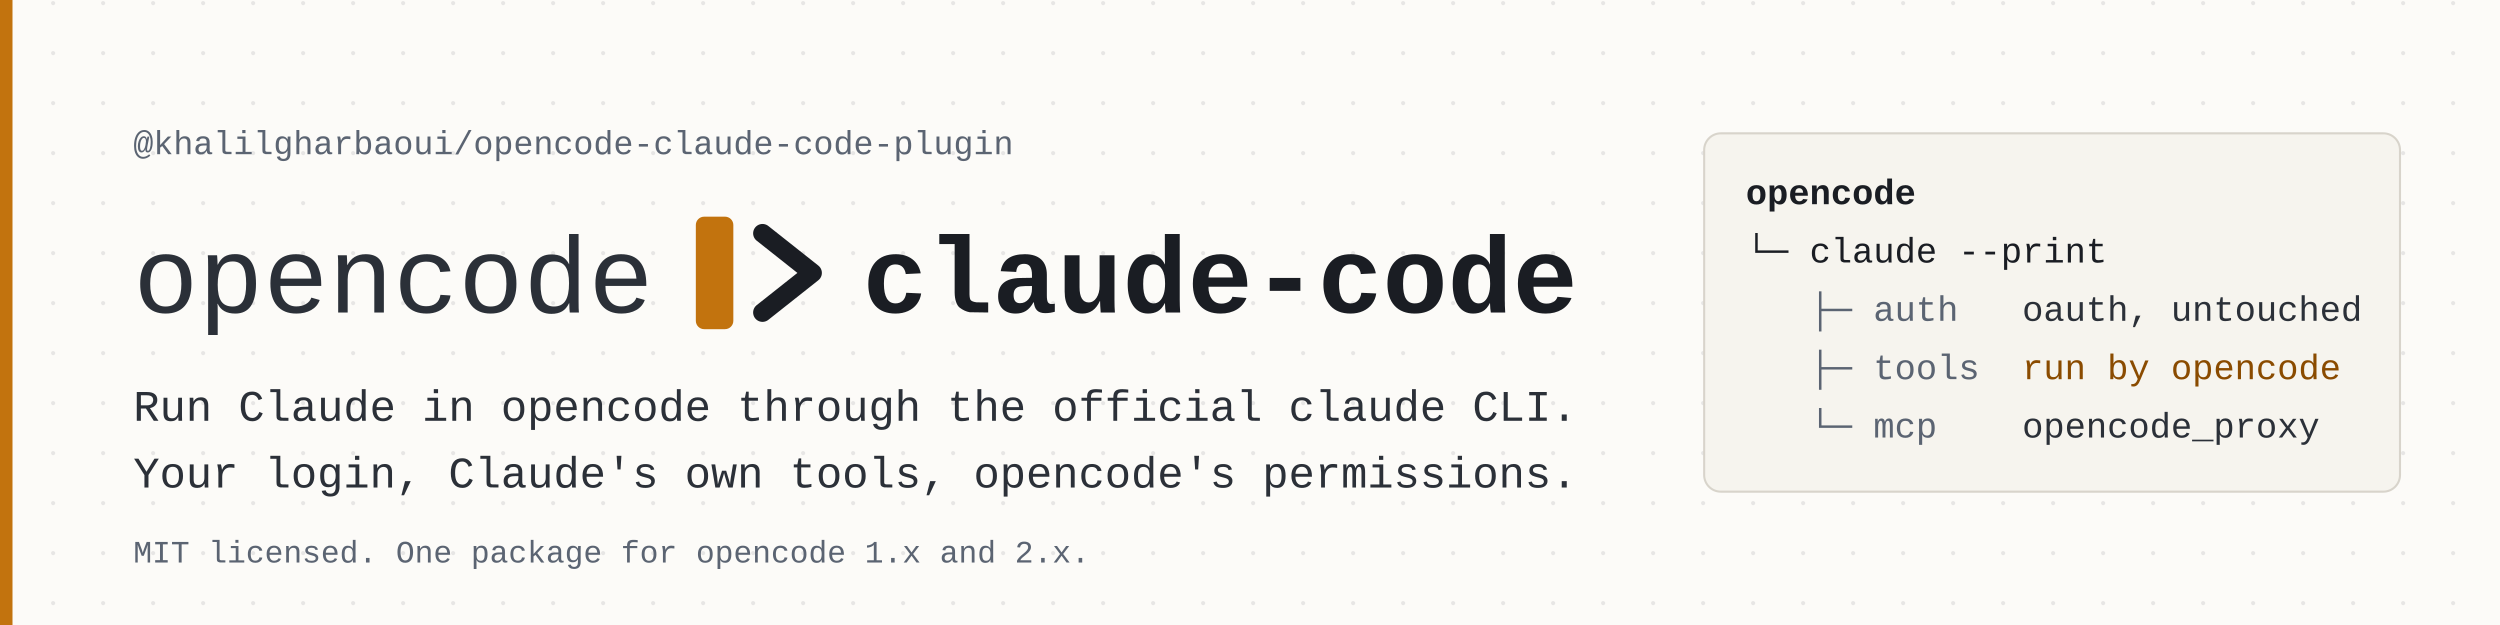
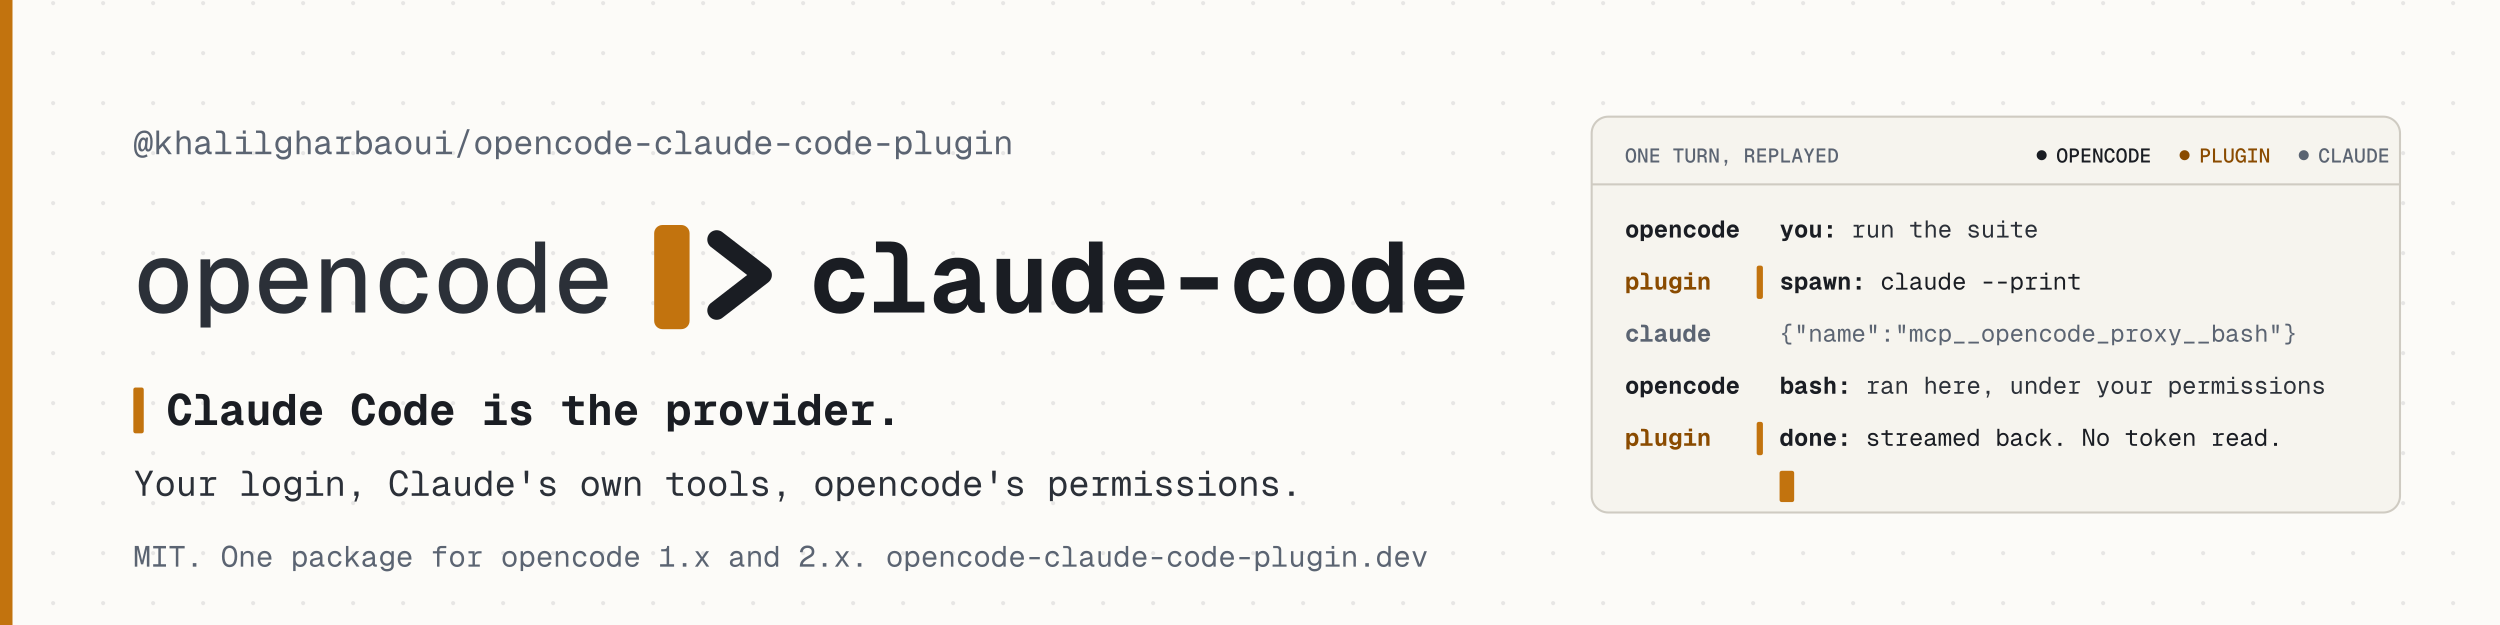
<svg xmlns="http://www.w3.org/2000/svg" viewBox="0 0 1200 300" width="1200" height="300" role="img" aria-labelledby="occ-banner-title occ-banner-desc">
  <defs>
    <pattern id="occ-grid" width="24" height="24" patternUnits="userSpaceOnUse">
      <circle cx="1.5" cy="1.5" r="1" fill="#1A1D23" fill-opacity="0.09" />
    </pattern>
+     <path id="g400-22" d="M345 -353 341 -710H435V-600L411 -353ZM189 -353 165 -600V-710H259L255 -353Z" />
+     <path id="g400-27" d="M264 -353 250 -604V-710H350V-604L336 -353Z" />
+     <path id="g400-2c" d="M240 162 294 0H240V-122H360V-10L300 162Z" />
+     <path id="g400-2d" d="M120 -252V-331H480V-252Z" />
+     <path id="g400-2e" d="M238 0V-122H362V0Z" />
+     <path id="g400-2f" d="M108 110 412 -750H492L188 110Z" />
+     <path id="g400-31" d="M284 0V-526H98V-600H194Q232 -600 256 -611Q279 -622 290 -646Q300 -670 300 -710H370V0ZM60 0V-84H540V0Z" />
+     <path id="g400-32" d="M50 0Q50 -75 74 -136Q97 -196 156 -251Q216 -306 322 -362Q371 -388 401 -410Q431 -432 445 -457Q459 -482 459 -518Q459 -555 443 -582Q427 -610 396 -626Q364 -642 317 -642Q242 -642 198 -603Q155 -564 144 -492L54 -498Q66 -602 134 -664Q202 -726 317 -726Q390 -726 442 -700Q494 -674 522 -628Q549 -581 549 -520Q549 -466 531 -426Q513 -387 470 -353Q428 -319 354 -280Q290 -246 246 -211Q203 -176 180 -144Q158 -111 156 -84H550V0Z" />
+     <path id="g400-3a" d="M238 0V-122H362V0ZM238 -386V-508H362V-386Z" />
+     <path id="g400-40" d="M428 70Q388 90 350 100Q313 110 274 110Q200 110 142 74Q85 37 52 -42Q20 -120 20 -245Q20 -361 44 -448Q67 -535 109 -594Q151 -652 208 -681Q264 -710 330 -710Q412 -710 468 -668Q523 -626 552 -552Q580 -479 580 -382Q580 -261 561 -194Q542 -128 510 -102Q478 -76 438 -76Q404 -76 381 -106Q358 -135 350 -182H360Q351 -149 334 -126Q318 -103 296 -92Q275 -80 250 -80Q200 -80 172 -126Q144 -173 144 -252Q144 -318 164 -374Q184 -431 218 -466Q251 -501 293 -501Q317 -501 335 -490Q353 -479 362 -460Q372 -442 371 -418L361 -407L372 -500H442Q435 -430 429 -376Q423 -322 420 -283Q416 -244 416 -218Q416 -181 426 -162Q436 -144 450 -144Q468 -144 482 -166Q495 -188 502 -239Q510 -290 510 -377Q510 -458 491 -517Q472 -576 432 -608Q391 -640 326 -640Q277 -640 234 -616Q191 -592 158 -543Q126 -494 108 -420Q90 -346 90 -246Q90 -146 112 -82Q135 -19 177 12Q219 42 276 42Q305 42 337 32Q369 23 402 4ZM274 -142Q290 -142 304 -158Q319 -173 330 -200Q342 -227 348 -262Q355 -296 355 -334Q355 -384 342 -408Q328 -433 302 -433Q280 -433 262 -408Q244 -384 233 -344Q222 -305 222 -260Q222 -206 236 -174Q249 -142 274 -142Z" />
+     <path id="g400-43" d="M302 16Q217 16 158 -29Q99 -74 68 -157Q38 -240 38 -354Q38 -469 68 -552Q99 -635 158 -680Q217 -726 302 -726Q396 -726 462 -664Q528 -603 550 -493L458 -487Q441 -564 400 -603Q358 -642 302 -642Q245 -642 206 -608Q168 -575 148 -510Q128 -446 128 -354Q128 -263 148 -199Q168 -135 206 -102Q245 -68 302 -68Q364 -68 407 -111Q450 -154 465 -239L556 -234Q537 -117 470 -50Q403 16 302 16Z" />
+     <path id="g400-49" d="M80 0V-84H257V-626H80V-710H520V-626H343V-84H520V0Z" />
+     <path id="g400-4d" d="M262 -80 128 -630H136V0H50V-710H180L320 -126H280L420 -710H550V0H464V-630H472L338 -80Z" />
+     <path id="g400-4e" d="M70 0V-710H192L459 -61L444 -58V-710H530V0H408L141 -649L156 -653V0Z" />
+     <path id="g400-4f" d="M300 16Q216 16 158 -27Q99 -70 68 -153Q38 -236 38 -354Q38 -474 68 -557Q99 -640 158 -683Q216 -726 300 -726Q384 -726 442 -683Q501 -640 532 -557Q562 -474 562 -354Q562 -236 532 -153Q501 -70 442 -27Q384 16 300 16ZM300 -68Q355 -68 394 -100Q432 -133 452 -197Q472 -261 472 -354Q472 -447 452 -512Q432 -576 394 -609Q355 -642 300 -642Q245 -642 206 -609Q168 -576 148 -512Q128 -447 128 -354Q128 -261 148 -197Q168 -133 206 -100Q245 -68 300 -68Z" />
+     <path id="g400-54" d="M257 0V-626H40V-710H560V-626H343V0Z" />
+     <path id="g400-59" d="M258 0V-290L40 -710H138L300 -378L462 -710H560L344 -290V0Z" />
+     <path id="g400-5f" d="M80 78V0H520V78Z" />
+     <path id="g400-61" d="M230 12Q180 12 140 -6Q100 -24 77 -56Q54 -89 54 -132Q54 -200 94 -238Q135 -275 222 -292L400 -328Q400 -396 370 -429Q339 -462 282 -462Q227 -462 196 -438Q165 -413 153 -367L64 -374Q79 -449 136 -496Q192 -542 282 -542Q378 -542 431 -484Q484 -427 484 -326V-106Q484 -88 492 -81Q500 -74 516 -74H550V0Q544 1 531 2Q518 2 506 2Q472 2 448 -9Q425 -20 413 -44Q401 -69 400 -108H416Q409 -74 382 -46Q356 -19 316 -4Q276 12 230 12ZM238 -62Q292 -62 328 -80Q364 -99 382 -132Q400 -166 400 -210V-256L238 -224Q184 -214 163 -194Q142 -173 142 -140Q142 -103 168 -82Q193 -62 238 -62Z" />
+     <path id="g400-62" d="M333 12Q291 12 256 -2Q221 -16 196 -42Q171 -69 158 -105L171 -120L166 0H90V-710H174V-416L165 -437Q174 -462 198 -486Q221 -510 256 -526Q291 -542 333 -542Q403 -542 454 -508Q505 -474 532 -412Q560 -350 560 -265Q560 -180 532 -118Q505 -56 454 -22Q403 12 333 12ZM328 -68Q395 -68 434 -121Q472 -174 472 -265Q472 -357 434 -410Q395 -462 330 -462Q281 -462 246 -438Q211 -415 192 -371Q174 -327 174 -265Q174 -205 192 -160Q211 -116 246 -92Q280 -68 328 -68Z" />
+     <path id="g400-63" d="M314 12Q240 12 185 -22Q130 -56 100 -118Q70 -181 70 -265Q70 -349 100 -411Q130 -473 185 -508Q240 -542 314 -542Q373 -542 419 -520Q465 -499 495 -458Q525 -417 536 -358L448 -352Q436 -405 400 -434Q365 -462 314 -462Q241 -462 200 -410Q158 -357 158 -265Q158 -173 200 -120Q241 -68 314 -68Q365 -68 402 -98Q440 -128 452 -188L540 -182Q529 -123 498 -80Q467 -36 420 -12Q373 12 314 12Z" />
+     <path id="g400-64" d="M267 12Q197 12 146 -22Q95 -56 68 -118Q40 -180 40 -265Q40 -350 68 -412Q95 -474 146 -508Q197 -542 267 -542Q310 -542 344 -526Q379 -510 402 -486Q426 -462 435 -437L426 -416V-710H510V0H434L429 -120L442 -105Q430 -69 404 -42Q379 -16 344 -2Q309 12 267 12ZM272 -68Q320 -68 354 -92Q389 -116 408 -160Q426 -205 426 -265Q426 -327 408 -371Q389 -415 354 -438Q319 -462 270 -462Q205 -462 166 -410Q128 -357 128 -265Q128 -174 166 -121Q205 -68 272 -68Z" />
+     <path id="g400-65" d="M306 12Q231 12 176 -22Q122 -56 92 -118Q63 -181 63 -265Q63 -349 92 -411Q122 -473 176 -508Q229 -542 302 -542Q371 -542 424 -510Q477 -477 507 -415Q537 -353 537 -264V-239H151Q156 -154 196 -111Q237 -68 306 -68Q358 -68 392 -92Q425 -117 438 -157L528 -150Q507 -79 448 -34Q390 12 306 12ZM151 -313H445Q439 -390 400 -426Q361 -462 302 -462Q241 -462 202 -424Q162 -387 151 -313Z" />
+     <path id="g400-66" d="M212 0V-564Q212 -635 248 -672Q285 -710 360 -710H530V-636H360Q329 -636 312 -616Q296 -597 296 -564V0ZM70 -456V-530H520V-456Z" />
+     <path id="g400-67" d="M297 162Q240 162 194 143Q148 124 117 89Q86 54 75 8L163 2Q175 39 206 60Q236 82 297 82Q369 82 408 53Q446 24 446 -34V-120Q427 -78 385 -53Q343 -28 291 -28Q224 -28 172 -61Q119 -94 90 -152Q60 -210 60 -285Q60 -361 89 -418Q118 -476 170 -509Q221 -542 287 -542Q343 -542 388 -516Q432 -490 450 -446V-530H530V-36Q530 26 502 70Q474 115 422 138Q370 162 297 162ZM295 -108Q363 -108 404 -156Q445 -203 446 -285Q447 -340 428 -380Q410 -419 376 -440Q341 -462 295 -462Q225 -462 186 -414Q148 -367 148 -285Q148 -203 188 -156Q227 -108 295 -108Z" />
+     <path id="g400-68" d="M100 0V-710H184V-413L174 -415Q184 -459 208 -487Q232 -515 267 -528Q302 -542 343 -542Q400 -542 440 -516Q479 -491 500 -446Q520 -400 520 -341V0H436V-317Q436 -394 408 -431Q381 -468 325 -468Q261 -468 222 -429Q184 -390 184 -316V0Z" />
+     <path id="g400-69" d="M80 0V-74H293V-497L334 -456H90V-530H377V-74H560V0H377H293ZM285 -613V-711H373V-613Z" />
+     <path id="g400-6b" d="M90 0V-710H174V-245L432 -530H544L335 -305L554 0H452L278 -248L174 -138V0Z" />
+     <path id="g400-6c" d="M273 -30V-568Q273 -600 255 -618Q237 -636 205 -636H80V-710H209Q282 -710 320 -672Q357 -635 357 -562V-30ZM60 0V-74H540V0Z" />
+     <path id="g400-6d" d="M40 0V-530H117L120 -412L110 -414Q119 -473 148 -508Q178 -542 224 -542Q271 -542 296 -508Q322 -474 328 -408H318Q327 -470 358 -506Q390 -542 438 -542Q502 -542 531 -498Q560 -454 560 -352V0H476V-340Q476 -411 461 -440Q446 -468 414 -468Q393 -468 377 -454Q361 -441 352 -412Q342 -383 342 -338V0H258V-340Q258 -408 244 -438Q229 -468 196 -468Q175 -468 159 -454Q143 -441 134 -412Q124 -383 124 -338V0Z" />
+     <path id="g400-6e" d="M84 0V-530H161L164 -395L154 -404Q164 -451 190 -482Q217 -512 254 -527Q291 -542 332 -542Q393 -542 434 -515Q474 -488 495 -442Q516 -397 516 -341V0H432V-317Q432 -391 403 -430Q374 -468 314 -468Q273 -468 240 -450Q207 -433 188 -400Q168 -366 168 -317V0Z" />
+     <path id="g400-6f" d="M300 12Q227 12 172 -22Q118 -56 88 -118Q58 -181 58 -265Q58 -350 88 -412Q118 -474 172 -508Q227 -542 300 -542Q373 -542 428 -508Q482 -474 512 -412Q542 -350 542 -265Q542 -181 512 -118Q482 -56 428 -22Q373 12 300 12ZM300 -68Q373 -68 414 -120Q454 -173 454 -265Q454 -357 414 -410Q373 -462 300 -462Q227 -462 186 -410Q146 -357 146 -265Q146 -173 186 -120Q227 -68 300 -68Z" />
+     <path id="g400-70" d="M80 150V-530H158L160 -410L148 -416Q168 -478 214 -510Q261 -542 322 -542Q401 -542 452 -503Q502 -464 526 -401Q550 -338 550 -265Q550 -192 526 -129Q502 -66 452 -27Q401 12 322 12Q281 12 246 -2Q210 -16 186 -41Q161 -66 152 -100L164 -114V150ZM314 -68Q383 -68 422 -120Q462 -172 462 -265Q462 -358 422 -410Q383 -462 314 -462Q268 -462 234 -440Q201 -418 182 -374Q164 -330 164 -265Q164 -200 182 -156Q200 -112 234 -90Q268 -68 314 -68Z" />
+     <path id="g400-72" d="M90 0V-74H269L228 -34V-497L269 -456H90V-530H298L306 -388L298 -394Q306 -463 340 -496Q374 -530 431 -530H540V-454H432Q393 -454 366 -438Q340 -423 326 -394Q312 -364 312 -320V-34L272 -74H480V0Z" />
+     <path id="g400-73" d="M310 12Q241 12 191 -12Q141 -36 112 -76Q84 -117 80 -167L168 -173Q176 -124 212 -96Q247 -68 310 -68Q369 -68 402 -85Q434 -102 434 -138Q434 -161 423 -176Q412 -191 382 -202Q352 -212 294 -222Q217 -236 174 -256Q130 -277 112 -308Q94 -339 94 -382Q94 -428 117 -464Q140 -500 185 -521Q230 -542 295 -542Q361 -542 406 -518Q450 -495 476 -456Q502 -418 510 -372L422 -366Q416 -394 400 -416Q383 -437 356 -450Q330 -462 294 -462Q236 -462 208 -439Q180 -416 180 -382Q180 -355 193 -339Q206 -323 235 -314Q264 -304 312 -296Q394 -283 439 -262Q484 -242 502 -212Q520 -182 520 -138Q520 -91 492 -58Q465 -24 418 -6Q370 12 310 12Z" />
+     <path id="g400-74" d="M378 0Q301 0 263 -36Q225 -72 225 -146V-654H309V-146Q309 -109 326 -92Q343 -74 378 -74H520V0ZM50 -456V-530H520V-456Z" />
+     <path id="g400-75" d="M263 12Q184 12 137 -42Q90 -95 90 -189V-530H174V-212Q174 -135 202 -98Q229 -62 286 -62Q348 -62 384 -102Q420 -143 420 -214V-530H504V0H424V-131L437 -124Q421 -59 376 -24Q331 12 263 12Z" />
+     <path id="g400-76" d="M247 0 50 -530H142L300 -86L458 -530H550L353 0Z" />
+     <path id="g400-77" d="M125 0 20 -530H112L181 -88L259 -456H341L419 -88L488 -530H580L476 0H370L300 -334L230 0Z" />
+     <path id="g400-78" d="M54 0 249 -272 64 -530H162L301 -330L437 -530H537L353 -270L546 0H448L301 -214L154 0Z" />
+     <path id="g400-79" d="M136 150V76H197Q225 76 238 68Q252 59 259 40L278 -10H249L52 -530H144L305 -88L456 -530H548L333 67Q318 110 288 130Q258 150 205 150Z" />
+     <path id="g400-7b" d="M402 120Q315 120 278 72Q240 24 240 -52V-156Q240 -199 230 -225Q220 -251 192 -262Q164 -274 110 -274V-356Q164 -356 192 -368Q220 -379 230 -405Q240 -431 240 -474V-578Q240 -654 278 -702Q315 -750 402 -750H490V-672H403Q357 -672 338 -649Q320 -626 320 -580V-488Q320 -413 292 -370Q264 -326 190 -318V-312Q264 -305 292 -261Q320 -217 320 -142V-50Q320 -4 338 19Q357 42 403 42H490V120Z" />
+     <path id="g400-7d" d="M198 120H110V42H197Q243 42 262 19Q280 -4 280 -50V-142Q280 -217 308 -261Q337 -305 410 -312V-318Q337 -326 308 -370Q280 -413 280 -488V-580Q280 -626 262 -649Q243 -672 197 -672H110V-750H198Q285 -750 322 -702Q360 -654 360 -578V-474Q360 -431 370 -405Q380 -379 408 -368Q436 -356 490 -356V-274Q436 -274 408 -262Q380 -251 370 -225Q360 -199 360 -156V-52Q360 24 322 72Q285 120 198 120Z" />
+     <path id="g500-2c" d="M236 162 292 0H234V-132H366V-11L304 162Z" />
+     <path id="g500-41" d="M24 0 232 -710H368L576 0H467L300 -601L133 0ZM140 -185 172 -282H428L460 -185Z" />
+     <path id="g500-43" d="M303 16Q217 16 158 -29Q98 -74 67 -157Q36 -240 36 -354Q36 -469 67 -552Q98 -635 158 -681Q217 -726 303 -726Q400 -726 466 -662Q533 -598 554 -483L444 -477Q429 -551 391 -590Q354 -628 303 -628Q251 -628 216 -596Q181 -564 163 -503Q145 -442 145 -354Q145 -267 163 -207Q181 -146 216 -114Q251 -82 303 -82Q358 -82 397 -124Q436 -166 449 -247L558 -242Q540 -120 473 -52Q406 16 303 16Z" />
+     <path id="g500-44" d="M83 0V-710H256Q350 -710 420 -669Q489 -627 526 -548Q564 -468 564 -354Q564 -240 526 -161Q489 -82 420 -41Q350 0 256 0ZM188 -99H253Q350 -99 402 -163Q455 -226 455 -354Q455 -482 402 -547Q350 -611 253 -611H188Z" />
+     <path id="g500-45" d="M88 0V-710H524V-611H193V-404H512V-308H193V-99H532V0Z" />
+     <path id="g500-47" d="M299 16Q222 16 163 -26Q104 -68 70 -151Q36 -233 36 -354Q36 -469 68 -552Q100 -635 159 -681Q219 -726 302 -726Q369 -726 420 -697Q471 -668 506 -615Q540 -562 555 -491L446 -484Q431 -549 395 -588Q360 -627 303 -627Q253 -627 217 -596Q182 -564 163 -503Q145 -442 145 -354Q145 -267 164 -207Q183 -146 220 -114Q256 -83 308 -83Q354 -83 387 -106Q420 -130 438 -172Q457 -215 459 -271H303V-362H556V0H471L466 -163L493 -164Q482 -113 458 -72Q433 -31 394 -8Q355 16 299 16Z" />
+     <path id="g500-49" d="M78 0V-99H248V-611H78V-710H522V-611H352V-99H522V0Z" />
+     <path id="g500-4c" d="M98 0V-710H203V-40L139 -99H542V0Z" />
+     <path id="g500-4e" d="M68 0V-710H196L447 -107L429 -103V-710H532V0H404L153 -603L171 -608V0Z" />
+     <path id="g500-4f" d="M300 16Q215 16 156 -27Q98 -70 67 -153Q36 -236 36 -354Q36 -474 67 -557Q98 -640 156 -683Q215 -726 300 -726Q385 -726 444 -683Q503 -640 533 -557Q564 -474 564 -354Q564 -236 533 -153Q503 -70 444 -27Q385 16 300 16ZM300 -82Q350 -82 385 -112Q419 -142 437 -203Q455 -264 455 -354Q455 -444 437 -505Q419 -567 385 -597Q350 -628 300 -628Q250 -628 215 -597Q181 -567 163 -505Q145 -444 145 -354Q145 -264 163 -203Q181 -142 215 -112Q250 -82 300 -82Z" />
+     <path id="g500-50" d="M86 0V-710H306Q380 -710 436 -683Q491 -656 522 -607Q552 -557 552 -489Q552 -421 522 -372Q491 -322 436 -296Q380 -269 306 -269H191V0ZM191 -368H295Q371 -368 407 -399Q443 -430 443 -489Q443 -549 407 -580Q371 -611 295 -611H191Z" />
+     <path id="g500-52" d="M67 0V-710H288Q401 -710 466 -653Q530 -596 530 -498Q530 -447 508 -408Q485 -369 448 -347Q412 -325 371 -322L367 -334Q441 -331 478 -301Q514 -270 520 -202L538 0H433L417 -182Q414 -217 402 -238Q390 -259 365 -268Q340 -277 296 -277H172V0ZM172 -375H286Q352 -375 387 -406Q422 -437 422 -493Q422 -550 387 -581Q352 -611 286 -611H172Z" />
+     <path id="g500-54" d="M248 0V-611H40V-710H560V-611H352V0Z" />
+     <path id="g500-55" d="M300 16Q186 16 122 -54Q58 -124 58 -247V-710H163V-243Q163 -165 198 -123Q233 -82 300 -82Q367 -82 402 -123Q437 -165 437 -243V-710H542V-247Q542 -124 478 -54Q414 16 300 16Z" />
+     <path id="g500-59" d="M248 0V-292L37 -710H153L300 -400L447 -710H563L353 -292V0Z" />
+     <path id="g500-63" d="M312 12Q238 12 181 -22Q125 -57 94 -120Q64 -182 64 -266Q64 -350 94 -412Q125 -474 181 -509Q238 -544 312 -544Q373 -544 421 -521Q469 -499 500 -456Q531 -413 541 -353L438 -346Q426 -397 393 -424Q360 -451 313 -451Q246 -451 207 -401Q169 -352 169 -266Q169 -180 207 -131Q246 -81 313 -81Q361 -81 395 -110Q430 -138 441 -194L544 -188Q534 -127 502 -82Q470 -38 422 -13Q373 12 312 12Z" />
+     <path id="g500-64" d="M258 12Q190 12 140 -22Q90 -55 63 -118Q36 -180 36 -266Q36 -352 63 -414Q90 -477 140 -510Q190 -544 258 -544Q302 -544 337 -528Q372 -512 395 -487Q418 -462 427 -433L417 -412V-710H518V0H424L419 -127L432 -110Q421 -74 396 -46Q372 -18 337 -3Q302 12 258 12ZM275 -81Q319 -81 350 -104Q382 -126 400 -167Q417 -209 417 -266Q417 -325 400 -366Q382 -407 350 -429Q318 -451 273 -451Q212 -451 177 -402Q142 -353 142 -266Q142 -180 177 -130Q212 -81 275 -81Z" />
+     <path id="g500-65" d="M305 12Q230 12 174 -22Q119 -56 88 -119Q58 -182 58 -266Q58 -350 88 -412Q119 -474 173 -509Q228 -544 302 -544Q372 -544 426 -511Q481 -477 511 -415Q542 -352 542 -264V-236H163Q168 -160 206 -121Q243 -81 306 -81Q353 -81 384 -104Q415 -126 427 -162L532 -155Q509 -79 450 -34Q391 12 305 12ZM164 -317H432Q427 -385 391 -418Q355 -451 301 -451Q245 -451 210 -417Q174 -383 164 -317Z" />
+     <path id="g500-6e" d="M80 0V-532H173L176 -393L165 -401Q175 -450 200 -482Q226 -513 263 -529Q300 -544 342 -544Q402 -544 441 -517Q480 -491 500 -445Q520 -400 520 -343V0H419V-317Q419 -386 393 -421Q366 -456 313 -456Q276 -456 246 -440Q217 -424 199 -392Q181 -361 181 -315V0Z" />
+     <path id="g500-6f" d="M300 12Q226 12 171 -22Q115 -56 85 -119Q54 -182 54 -266Q54 -351 85 -414Q115 -476 171 -510Q226 -544 300 -544Q374 -544 429 -510Q485 -476 515 -414Q546 -351 546 -266Q546 -182 515 -119Q485 -56 429 -22Q374 12 300 12ZM300 -81Q367 -81 404 -130Q440 -179 440 -266Q440 -353 404 -402Q367 -451 300 -451Q233 -451 196 -402Q160 -353 160 -266Q160 -179 196 -130Q233 -81 300 -81Z" />
+     <path id="g500-70" d="M72 150V-532H168L170 -411L158 -417Q178 -479 224 -512Q269 -544 331 -544Q408 -544 457 -506Q506 -467 530 -404Q554 -341 554 -266Q554 -191 530 -128Q506 -65 457 -26Q408 12 331 12Q290 12 255 -2Q220 -15 196 -41Q171 -66 160 -102L173 -116V150ZM312 -81Q376 -81 412 -129Q448 -177 448 -266Q448 -355 412 -403Q376 -451 312 -451Q270 -451 239 -430Q208 -410 191 -369Q173 -328 173 -266Q173 -204 190 -163Q207 -122 239 -102Q270 -81 312 -81Z" />
+     <path id="g700-2d" d="M114 -230V-353H486V-230Z" />
+     <path id="g700-2e" d="M221 0V-151H379V0Z" />
+     <path id="g700-3a" d="M221 0V-151H379V0ZM221 -366V-516H379V-366Z" />
+     <path id="g700-43" d="M304 16Q218 16 157 -29Q96 -73 64 -156Q32 -239 32 -354Q32 -469 64 -552Q96 -636 157 -681Q218 -726 304 -726Q408 -726 475 -658Q542 -589 561 -463L415 -456Q404 -526 375 -563Q346 -600 304 -600Q264 -600 236 -571Q208 -543 193 -488Q178 -433 178 -354Q178 -276 193 -221Q208 -167 236 -138Q264 -110 304 -110Q347 -110 377 -149Q408 -189 418 -264L563 -257Q546 -127 478 -56Q411 16 304 16Z" />
+     <path id="g700-61" d="M224 12Q175 12 134 -6Q93 -24 70 -58Q46 -92 46 -139Q46 -207 89 -245Q133 -283 209 -299L370 -334Q370 -385 350 -412Q329 -439 283 -439Q243 -439 221 -419Q199 -399 192 -366L52 -374Q67 -453 128 -500Q188 -548 281 -548Q397 -548 451 -490Q506 -431 506 -326V-137Q506 -117 513 -109Q520 -102 534 -102H556V0Q550 1 536 3Q522 4 507 4Q467 4 439 -10Q411 -24 397 -51Q382 -78 380 -116H395Q390 -80 368 -51Q346 -21 309 -5Q272 12 224 12ZM252 -90Q290 -90 316 -103Q342 -117 356 -143Q370 -170 370 -206V-238L251 -212Q215 -204 200 -189Q185 -174 185 -146Q185 -120 202 -105Q219 -90 252 -90Z" />
+     <path id="g700-62" d="M359 12Q313 12 278 -6Q243 -23 220 -53Q197 -83 187 -119L202 -142L196 0H66V-710H202V-403L190 -426Q197 -461 220 -488Q243 -516 279 -532Q314 -548 359 -548Q423 -548 471 -515Q519 -482 546 -419Q572 -357 572 -268Q572 -179 546 -117Q519 -54 471 -21Q423 12 359 12ZM320 -108Q375 -108 403 -149Q431 -191 431 -268Q431 -346 403 -387Q375 -428 320 -428Q285 -428 258 -410Q231 -392 216 -356Q202 -320 202 -268Q202 -217 216 -181Q231 -145 258 -126Q284 -108 320 -108Z" />
+     <path id="g700-63" d="M309 12Q233 12 175 -23Q116 -58 84 -121Q51 -185 51 -268Q51 -351 84 -414Q116 -477 175 -513Q233 -548 309 -548Q372 -548 424 -523Q476 -498 509 -452Q543 -406 552 -342L417 -335Q407 -380 379 -404Q351 -428 310 -428Q255 -428 223 -386Q192 -343 192 -268Q192 -193 223 -150Q255 -108 310 -108Q352 -108 380 -133Q409 -158 418 -206L553 -199Q545 -136 511 -88Q477 -41 425 -14Q373 12 309 12Z" />
+     <path id="g700-64" d="M241 12Q177 12 129 -21Q81 -54 54 -117Q28 -179 28 -268Q28 -357 54 -419Q81 -482 129 -515Q177 -548 241 -548Q287 -548 322 -532Q357 -516 380 -488Q403 -461 410 -426L398 -403V-710H534V0H404L398 -142L413 -119Q403 -83 380 -53Q357 -23 322 -6Q287 12 241 12ZM280 -108Q316 -108 343 -126Q369 -145 384 -181Q398 -217 398 -268Q398 -320 384 -356Q369 -392 343 -410Q316 -428 280 -428Q225 -428 197 -387Q169 -346 169 -268Q169 -191 197 -149Q225 -108 280 -108Z" />
+     <path id="g700-65" d="M302 12Q227 12 170 -22Q112 -57 80 -120Q48 -183 48 -268Q48 -351 80 -414Q112 -477 169 -513Q225 -548 301 -548Q375 -548 431 -513Q488 -478 520 -415Q552 -351 552 -265V-231H188Q193 -171 224 -139Q256 -108 305 -108Q343 -108 369 -125Q395 -143 405 -173L541 -164Q514 -80 454 -34Q393 12 302 12ZM189 -324H407Q402 -376 373 -402Q344 -428 300 -428Q254 -428 225 -402Q197 -375 189 -324Z" />
+     <path id="g700-67" d="M296 162Q231 162 183 143Q134 124 104 89Q73 55 61 8L203 0Q212 24 234 38Q256 52 296 52Q353 52 383 26Q412 1 412 -48V-110Q394 -73 357 -51Q320 -28 264 -28Q200 -28 150 -60Q99 -93 71 -151Q42 -208 42 -283Q42 -364 70 -423Q98 -483 148 -515Q197 -548 261 -548Q315 -548 355 -523Q394 -499 414 -454L416 -536H548V-65Q548 10 517 61Q486 111 429 137Q373 162 296 162ZM298 -137Q349 -137 380 -174Q412 -212 412 -286Q413 -336 399 -370Q384 -403 358 -421Q332 -438 298 -438Q243 -438 213 -399Q183 -360 183 -286Q183 -212 213 -174Q244 -137 298 -137Z" />
+     <path id="g700-68" d="M78 0V-710H214V-421L203 -431Q215 -472 238 -498Q261 -523 294 -536Q327 -548 366 -548Q422 -548 458 -523Q494 -498 512 -453Q530 -407 530 -346V0H394V-318Q394 -380 373 -407Q352 -433 314 -433Q271 -433 242 -402Q214 -371 214 -309V0Z" />
+     <path id="g700-69" d="M68 0V-108H267V-486L325 -428H78V-536H403V-108H572V0H403H267ZM263 -602V-720H401V-602Z" />
+     <path id="g700-6c" d="M246 -36V-540Q246 -571 230 -587Q214 -602 184 -602H68V-710H208Q295 -710 338 -667Q382 -623 382 -537V-36ZM48 0V-108H552V0Z" />
+     <path id="g700-6e" d="M72 0V-536H196L200 -390L186 -396Q196 -448 220 -482Q245 -516 281 -532Q317 -548 361 -548Q419 -548 455 -522Q492 -496 510 -451Q528 -406 528 -347V0H392V-316Q392 -377 372 -405Q351 -433 310 -433Q282 -433 259 -419Q236 -405 222 -378Q208 -351 208 -310V0Z" />
+     <path id="g700-6f" d="M300 12Q224 12 167 -22Q110 -57 78 -120Q46 -183 46 -268Q46 -354 78 -416Q110 -479 167 -514Q224 -548 300 -548Q376 -548 433 -514Q490 -479 522 -417Q554 -354 554 -268Q554 -183 522 -120Q490 -57 433 -22Q376 12 300 12ZM300 -108Q354 -108 384 -149Q413 -191 413 -268Q413 -346 384 -387Q354 -428 300 -428Q246 -428 216 -387Q187 -346 187 -268Q187 -191 216 -149Q246 -108 300 -108Z" />
+     <path id="g700-70" d="M56 150V-536H187L191 -412L178 -418Q199 -481 242 -514Q285 -548 350 -548Q421 -548 468 -511Q515 -474 539 -410Q562 -347 562 -268Q562 -190 539 -126Q515 -62 468 -25Q421 12 350 12Q307 12 273 -1Q239 -14 215 -40Q192 -67 177 -106L192 -119V150ZM308 -108Q362 -108 392 -147Q421 -186 421 -268Q421 -350 392 -389Q362 -428 308 -428Q274 -428 248 -411Q221 -394 206 -358Q192 -323 192 -268Q192 -213 206 -178Q221 -142 247 -125Q274 -108 308 -108Z" />
+     <path id="g700-72" d="M72 0V-108H258L200 -50V-486L258 -428H72V-536H300L313 -375L301 -384Q307 -459 340 -497Q372 -536 438 -536H558V-425H448Q410 -425 385 -412Q360 -399 348 -373Q336 -347 336 -308V-50L279 -108H499V0Z" />
+     <path id="g700-73" d="M305 12Q228 12 176 -12Q124 -37 97 -77Q69 -118 64 -168L198 -174Q207 -141 232 -121Q257 -102 306 -102Q353 -102 375 -113Q397 -124 397 -146Q397 -162 389 -172Q381 -181 359 -190Q337 -198 293 -206Q212 -223 164 -245Q117 -266 96 -299Q76 -331 76 -380Q76 -426 100 -464Q124 -502 173 -525Q222 -548 296 -548Q376 -548 426 -522Q475 -496 500 -455Q525 -414 532 -368L397 -362Q393 -384 380 -400Q367 -416 346 -425Q325 -434 296 -434Q253 -434 234 -418Q215 -401 215 -380Q215 -361 225 -349Q235 -337 262 -328Q288 -319 336 -309Q414 -294 457 -274Q500 -253 518 -224Q536 -194 536 -149Q536 -99 508 -63Q481 -27 430 -7Q378 12 305 12Z" />
+     <path id="g700-74" d="M373 0Q283 0 241 -41Q198 -82 198 -168V-662H334V-181Q334 -144 351 -126Q369 -108 406 -108H532V0ZM44 -428V-536H532V-428Z" />
+     <path id="g700-75" d="M237 12Q162 12 118 -39Q74 -89 74 -185V-536H210V-219Q210 -157 230 -130Q251 -103 290 -103Q331 -103 359 -134Q388 -165 388 -225V-536H523V0H398L395 -154L411 -150Q400 -73 355 -30Q309 12 237 12Z" />
+     <path id="g700-76" d="M218 0 36 -536H179L300 -148L421 -536H564L382 0Z" />
+     <path id="g700-77" d="M112 0 14 -536H149L198 -186L254 -458H346L402 -186L451 -536H586L488 0H357L300 -264L243 0Z" />
+     <path id="g700-79" d="M114 150V42H187Q213 42 227 35Q242 27 249 6L264 -34H221L33 -536H174L306 -164L426 -536H567L361 47Q342 103 302 126Q263 150 201 150Z" />
  </defs>
  <rect width="1200" height="300" fill="#FCFBF8" />
  <rect width="1200" height="300" fill="url(#occ-grid)" />
  <rect x="0" y="0" width="6" height="300" fill="#C2730E" />
-   <g font-family="ui-monospace, 'SF Mono', Menlo, Consolas, 'Liberation Mono', 'DejaVu Sans Mono', monospace">
-     <text x="64" y="74" font-size="16" fill="#5B6472" textLength="422.4" lengthAdjust="spacingAndGlyphs">@khalilgharbaoui/opencode-claude-code-plugin</text>
-     <text x="64" y="150" font-size="52" font-weight="500" fill="#2B3038" textLength="249.6" lengthAdjust="spacingAndGlyphs">opencode</text>
-     <rect x="334" y="104" width="18" height="54" rx="4" fill="#C2730E" />
-     <path d="M366 112 L390 131 L366 150" fill="none" stroke="#1A1D23" stroke-width="9" stroke-linecap="round" stroke-linejoin="round" />
-     <text x="414" y="150" font-size="52" font-weight="700" fill="#1A1D23" textLength="343.2" lengthAdjust="spacingAndGlyphs">claude-code</text>
-     <text x="64" y="202" font-size="21" fill="#2B3038">Run Claude in opencode through the official claude CLI.</text>
-     <text x="64" y="234" font-size="21" fill="#2B3038">Your login, Claude's own tools, opencode's permissions.</text>
-     <text x="64" y="270" font-size="15" fill="#5B6472">MIT licensed. One package for opencode 1.x and 2.x.</text>
-     <rect x="818" y="64" width="334" height="172" rx="8" fill="#F6F4EE" stroke="#D8D4CB" />
-     <g font-size="17" xml:space="preserve">
-       <text x="838" y="98" fill="#1A1D23" font-weight="700">opencode</text>
-       <text x="838" y="126" fill="#1A1D23">└─ claude --print</text>
-       <text x="838" y="154" fill="#5B6472">   ├─ auth   <tspan fill="#2B3038">oauth, untouched</tspan>
-       </text>
-       <text x="838" y="182" fill="#5B6472">   ├─ tools  <tspan fill="#8A4B00">run by opencode</tspan>
-       </text>
-       <text x="838" y="210" fill="#5B6472">   └─ mcp    <tspan fill="#2B3038">opencode_proxy</tspan>
-       </text>
-     </g>
-   </g>
+   <g transform="translate(64 74) scale(0.016)" fill="#5B6472">
+     <use href="#g400-40" x="0" />
+     <use href="#g400-6b" x="600" />
+     <use href="#g400-68" x="1200" />
+     <use href="#g400-61" x="1800" />
+     <use href="#g400-6c" x="2400" />
+     <use href="#g400-69" x="3000" />
+     <use href="#g400-6c" x="3600" />
+     <use href="#g400-67" x="4200" />
+     <use href="#g400-68" x="4800" />
+     <use href="#g400-61" x="5400" />
+     <use href="#g400-72" x="6000" />
+     <use href="#g400-62" x="6600" />
+     <use href="#g400-61" x="7200" />
+     <use href="#g400-6f" x="7800" />
+     <use href="#g400-75" x="8400" />
+     <use href="#g400-69" x="9000" />
+     <use href="#g400-2f" x="9600" />
+     <use href="#g400-6f" x="10200" />
+     <use href="#g400-70" x="10800" />
+     <use href="#g400-65" x="11400" />
+     <use href="#g400-6e" x="12000" />
+     <use href="#g400-63" x="12600" />
+     <use href="#g400-6f" x="13200" />
+     <use href="#g400-64" x="13800" />
+     <use href="#g400-65" x="14400" />
+     <use href="#g400-2d" x="15000" />
+     <use href="#g400-63" x="15600" />
+     <use href="#g400-6c" x="16200" />
+     <use href="#g400-61" x="16800" />
+     <use href="#g400-75" x="17400" />
+     <use href="#g400-64" x="18000" />
+     <use href="#g400-65" x="18600" />
+     <use href="#g400-2d" x="19200" />
+     <use href="#g400-63" x="19800" />
+     <use href="#g400-6f" x="20400" />
+     <use href="#g400-64" x="21000" />
+     <use href="#g400-65" x="21600" />
+     <use href="#g400-2d" x="22200" />
+     <use href="#g400-70" x="22800" />
+     <use href="#g400-6c" x="23400" />
+     <use href="#g400-75" x="24000" />
+     <use href="#g400-67" x="24600" />
+     <use href="#g400-69" x="25200" />
+     <use href="#g400-6e" x="25800" />
+   </g>
+   <g transform="translate(64 150) scale(0.048)" fill="#2B3038">
+     <use href="#g500-6f" x="0" />
+     <use href="#g500-70" x="600" />
+     <use href="#g500-65" x="1200" />
+     <use href="#g500-6e" x="1800" />
+     <use href="#g500-63" x="2400" />
+     <use href="#g500-6f" x="3000" />
+     <use href="#g500-64" x="3600" />
+     <use href="#g500-65" x="4200" />
+   </g>
+   <rect x="314" y="108" width="17" height="50" rx="4" fill="#C2730E" />
+   <path d="M344 115 L366 132 L344 149" fill="none" stroke="#1A1D23" stroke-width="9" stroke-linecap="round" stroke-linejoin="round" />
+   <g transform="translate(388.4 150) scale(0.048)" fill="#1A1D23">
+     <use href="#g700-63" x="0" />
+     <use href="#g700-6c" x="600" />
+     <use href="#g700-61" x="1200" />
+     <use href="#g700-75" x="1800" />
+     <use href="#g700-64" x="2400" />
+     <use href="#g700-65" x="3000" />
+     <use href="#g700-2d" x="3600" />
+     <use href="#g700-63" x="4200" />
+     <use href="#g700-6f" x="4800" />
+     <use href="#g700-64" x="5400" />
+     <use href="#g700-65" x="6000" />
+   </g>
+   <rect x="64" y="186" width="5" height="22" rx="1" fill="#C2730E" />
+   <g transform="translate(80 204) scale(0.021)" fill="#1A1D23">
+     <use href="#g700-43" x="0" />
+     <use href="#g700-6c" x="600" />
+     <use href="#g700-61" x="1200" />
+     <use href="#g700-75" x="1800" />
+     <use href="#g700-64" x="2400" />
+     <use href="#g700-65" x="3000" />
+     <use href="#g700-43" x="4200" />
+     <use href="#g700-6f" x="4800" />
+     <use href="#g700-64" x="5400" />
+     <use href="#g700-65" x="6000" />
+     <use href="#g700-69" x="7200" />
+     <use href="#g700-73" x="7800" />
+     <use href="#g700-74" x="9000" />
+     <use href="#g700-68" x="9600" />
+     <use href="#g700-65" x="10200" />
+     <use href="#g700-70" x="11400" />
+     <use href="#g700-72" x="12000" />
+     <use href="#g700-6f" x="12600" />
+     <use href="#g700-76" x="13200" />
+     <use href="#g700-69" x="13800" />
+     <use href="#g700-64" x="14400" />
+     <use href="#g700-65" x="15000" />
+     <use href="#g700-72" x="15600" />
+     <use href="#g700-2e" x="16200" />
+   </g>
+   <g transform="translate(64 238) scale(0.017)" fill="#2B3038">
+     <use href="#g400-59" x="0" />
+     <use href="#g400-6f" x="600" />
+     <use href="#g400-75" x="1200" />
+     <use href="#g400-72" x="1800" />
+     <use href="#g400-6c" x="3000" />
+     <use href="#g400-6f" x="3600" />
+     <use href="#g400-67" x="4200" />
+     <use href="#g400-69" x="4800" />
+     <use href="#g400-6e" x="5400" />
+     <use href="#g400-2c" x="6000" />
+     <use href="#g400-43" x="7200" />
+     <use href="#g400-6c" x="7800" />
+     <use href="#g400-61" x="8400" />
+     <use href="#g400-75" x="9000" />
+     <use href="#g400-64" x="9600" />
+     <use href="#g400-65" x="10200" />
+     <use href="#g400-27" x="10800" />
+     <use href="#g400-73" x="11400" />
+     <use href="#g400-6f" x="12600" />
+     <use href="#g400-77" x="13200" />
+     <use href="#g400-6e" x="13800" />
+     <use href="#g400-74" x="15000" />
+     <use href="#g400-6f" x="15600" />
+     <use href="#g400-6f" x="16200" />
+     <use href="#g400-6c" x="16800" />
+     <use href="#g400-73" x="17400" />
+     <use href="#g400-2c" x="18000" />
+     <use href="#g400-6f" x="19200" />
+     <use href="#g400-70" x="19800" />
+     <use href="#g400-65" x="20400" />
+     <use href="#g400-6e" x="21000" />
+     <use href="#g400-63" x="21600" />
+     <use href="#g400-6f" x="22200" />
+     <use href="#g400-64" x="22800" />
+     <use href="#g400-65" x="23400" />
+     <use href="#g400-27" x="24000" />
+     <use href="#g400-73" x="24600" />
+     <use href="#g400-70" x="25800" />
+     <use href="#g400-65" x="26400" />
+     <use href="#g400-72" x="27000" />
+     <use href="#g400-6d" x="27600" />
+     <use href="#g400-69" x="28200" />
+     <use href="#g400-73" x="28800" />
+     <use href="#g400-73" x="29400" />
+     <use href="#g400-69" x="30000" />
+     <use href="#g400-6f" x="30600" />
+     <use href="#g400-6e" x="31200" />
+     <use href="#g400-73" x="31800" />
+     <use href="#g400-2e" x="32400" />
+   </g>
+   <g transform="translate(64 272) scale(0.014)" fill="#5B6472">
+     <use href="#g400-4d" x="0" />
+     <use href="#g400-49" x="600" />
+     <use href="#g400-54" x="1200" />
+     <use href="#g400-2e" x="1800" />
+     <use href="#g400-4f" x="3000" />
+     <use href="#g400-6e" x="3600" />
+     <use href="#g400-65" x="4200" />
+     <use href="#g400-70" x="5400" />
+     <use href="#g400-61" x="6000" />
+     <use href="#g400-63" x="6600" />
+     <use href="#g400-6b" x="7200" />
+     <use href="#g400-61" x="7800" />
+     <use href="#g400-67" x="8400" />
+     <use href="#g400-65" x="9000" />
+     <use href="#g400-66" x="10200" />
+     <use href="#g400-6f" x="10800" />
+     <use href="#g400-72" x="11400" />
+     <use href="#g400-6f" x="12600" />
+     <use href="#g400-70" x="13200" />
+     <use href="#g400-65" x="13800" />
+     <use href="#g400-6e" x="14400" />
+     <use href="#g400-63" x="15000" />
+     <use href="#g400-6f" x="15600" />
+     <use href="#g400-64" x="16200" />
+     <use href="#g400-65" x="16800" />
+     <use href="#g400-31" x="18000" />
+     <use href="#g400-2e" x="18600" />
+     <use href="#g400-78" x="19200" />
+     <use href="#g400-61" x="20400" />
+     <use href="#g400-6e" x="21000" />
+     <use href="#g400-64" x="21600" />
+     <use href="#g400-32" x="22800" />
+     <use href="#g400-2e" x="23400" />
+     <use href="#g400-78" x="24000" />
+     <use href="#g400-2e" x="24600" />
+     <use href="#g400-6f" x="25800" />
+     <use href="#g400-70" x="26400" />
+     <use href="#g400-65" x="27000" />
+     <use href="#g400-6e" x="27600" />
+     <use href="#g400-63" x="28200" />
+     <use href="#g400-6f" x="28800" />
+     <use href="#g400-64" x="29400" />
+     <use href="#g400-65" x="30000" />
+     <use href="#g400-2d" x="30600" />
+     <use href="#g400-63" x="31200" />
+     <use href="#g400-6c" x="31800" />
+     <use href="#g400-61" x="32400" />
+     <use href="#g400-75" x="33000" />
+     <use href="#g400-64" x="33600" />
+     <use href="#g400-65" x="34200" />
+     <use href="#g400-2d" x="34800" />
+     <use href="#g400-63" x="35400" />
+     <use href="#g400-6f" x="36000" />
+     <use href="#g400-64" x="36600" />
+     <use href="#g400-65" x="37200" />
+     <use href="#g400-2d" x="37800" />
+     <use href="#g400-70" x="38400" />
+     <use href="#g400-6c" x="39000" />
+     <use href="#g400-75" x="39600" />
+     <use href="#g400-67" x="40200" />
+     <use href="#g400-69" x="40800" />
+     <use href="#g400-6e" x="41400" />
+     <use href="#g400-2e" x="42000" />
+     <use href="#g400-64" x="42600" />
+     <use href="#g400-65" x="43200" />
+     <use href="#g400-76" x="43800" />
+   </g>
+   <rect x="764" y="56" width="388" height="190" rx="8" fill="#F6F4EE" stroke="#CFCBC2" />
+   <g transform="translate(780 78) scale(0.0095)" fill="#5B6472">
+     <use href="#g500-4f" x="0" />
+     <use href="#g500-4e" x="600" />
+     <use href="#g500-45" x="1200" />
+     <use href="#g500-54" x="2400" />
+     <use href="#g500-55" x="3000" />
+     <use href="#g500-52" x="3600" />
+     <use href="#g500-4e" x="4200" />
+     <use href="#g500-2c" x="4800" />
+     <use href="#g500-52" x="6000" />
+     <use href="#g500-45" x="6600" />
+     <use href="#g500-50" x="7200" />
+     <use href="#g500-4c" x="7800" />
+     <use href="#g500-41" x="8400" />
+     <use href="#g500-59" x="9000" />
+     <use href="#g500-45" x="9600" />
+     <use href="#g500-44" x="10200" />
+   </g>
+   <circle cx="980.0" cy="74.5" r="2.4" fill="#1A1D23" />
+   <g transform="translate(987.0 78) scale(0.0095)" fill="#1A1D23">
+     <use href="#g500-4f" x="0" />
+     <use href="#g500-50" x="600" />
+     <use href="#g500-45" x="1200" />
+     <use href="#g500-4e" x="1800" />
+     <use href="#g500-43" x="2400" />
+     <use href="#g500-4f" x="3000" />
+     <use href="#g500-44" x="3600" />
+     <use href="#g500-45" x="4200" />
+   </g>
+   <circle cx="1048.6" cy="74.5" r="2.4" fill="#8A4B00" />
+   <g transform="translate(1055.6 78) scale(0.0095)" fill="#8A4B00">
+     <use href="#g500-50" x="0" />
+     <use href="#g500-4c" x="600" />
+     <use href="#g500-55" x="1200" />
+     <use href="#g500-47" x="1800" />
+     <use href="#g500-49" x="2400" />
+     <use href="#g500-4e" x="3000" />
+   </g>
+   <circle cx="1105.8" cy="74.5" r="2.4" fill="#5B6472" />
+   <g transform="translate(1112.8 78) scale(0.0095)" fill="#5B6472">
+     <use href="#g500-43" x="0" />
+     <use href="#g500-4c" x="600" />
+     <use href="#g500-41" x="1200" />
+     <use href="#g500-55" x="1800" />
+     <use href="#g500-44" x="2400" />
+     <use href="#g500-45" x="3000" />
+   </g>
+   <rect x="764" y="88" width="388" height="1" fill="#CFCBC2" />
+   <g transform="translate(780 114) scale(0.0115)" fill="#1A1D23">
+     <use href="#g700-6f" x="0" />
+     <use href="#g700-70" x="600" />
+     <use href="#g700-65" x="1200" />
+     <use href="#g700-6e" x="1800" />
+     <use href="#g700-63" x="2400" />
+     <use href="#g700-6f" x="3000" />
+     <use href="#g700-64" x="3600" />
+     <use href="#g700-65" x="4200" />
+   </g>
+   <g transform="translate(854.2 114) scale(0.0115)" fill="#1A1D23">
+     <use href="#g700-79" x="0" />
+     <use href="#g700-6f" x="600" />
+     <use href="#g700-75" x="1200" />
+     <use href="#g700-3a" x="1800" />
+   </g>
+   <g transform="translate(888.7 114) scale(0.0115)" fill="#2B3038">
+     <use href="#g400-72" x="0" />
+     <use href="#g400-75" x="600" />
+     <use href="#g400-6e" x="1200" />
+     <use href="#g400-74" x="2400" />
+     <use href="#g400-68" x="3000" />
+     <use href="#g400-65" x="3600" />
+     <use href="#g400-73" x="4800" />
+     <use href="#g400-75" x="5400" />
+     <use href="#g400-69" x="6000" />
+     <use href="#g400-74" x="6600" />
+     <use href="#g400-65" x="7200" />
+   </g>
+   <g transform="translate(780 139) scale(0.0115)" fill="#8A4B00">
+     <use href="#g700-70" x="0" />
+     <use href="#g700-6c" x="600" />
+     <use href="#g700-75" x="1200" />
+     <use href="#g700-67" x="1800" />
+     <use href="#g700-69" x="2400" />
+     <use href="#g700-6e" x="3000" />
+   </g>
+   <rect x="843.2" y="127.5" width="3" height="16" rx="1" fill="#C2730E" />
+   <g transform="translate(854.2 139) scale(0.0115)" fill="#1A1D23">
+     <use href="#g700-73" x="0" />
+     <use href="#g700-70" x="600" />
+     <use href="#g700-61" x="1200" />
+     <use href="#g700-77" x="1800" />
+     <use href="#g700-6e" x="2400" />
+     <use href="#g700-3a" x="3000" />
+   </g>
+   <g transform="translate(902.5 139) scale(0.0115)" fill="#1A1D23">
+     <use href="#g400-63" x="0" />
+     <use href="#g400-6c" x="600" />
+     <use href="#g400-61" x="1200" />
+     <use href="#g400-75" x="1800" />
+     <use href="#g400-64" x="2400" />
+     <use href="#g400-65" x="3000" />
+     <use href="#g400-2d" x="4200" />
+     <use href="#g400-2d" x="4800" />
+     <use href="#g400-70" x="5400" />
+     <use href="#g400-72" x="6000" />
+     <use href="#g400-69" x="6600" />
+     <use href="#g400-6e" x="7200" />
+     <use href="#g400-74" x="7800" />
+   </g>
+   <g transform="translate(780 164) scale(0.0115)" fill="#5B6472">
+     <use href="#g700-63" x="0" />
+     <use href="#g700-6c" x="600" />
+     <use href="#g700-61" x="1200" />
+     <use href="#g700-75" x="1800" />
+     <use href="#g700-64" x="2400" />
+     <use href="#g700-65" x="3000" />
+   </g>
+   <g transform="translate(854.2 164) scale(0.0115)" fill="#5B6472">
+     <use href="#g400-7b" x="0" />
+     <use href="#g400-22" x="600" />
+     <use href="#g400-6e" x="1200" />
+     <use href="#g400-61" x="1800" />
+     <use href="#g400-6d" x="2400" />
+     <use href="#g400-65" x="3000" />
+     <use href="#g400-22" x="3600" />
+     <use href="#g400-3a" x="4200" />
+     <use href="#g400-22" x="4800" />
+     <use href="#g400-6d" x="5400" />
+     <use href="#g400-63" x="6000" />
+     <use href="#g400-70" x="6600" />
+     <use href="#g400-5f" x="7200" />
+     <use href="#g400-5f" x="7800" />
+     <use href="#g400-6f" x="8400" />
+     <use href="#g400-70" x="9000" />
+     <use href="#g400-65" x="9600" />
+     <use href="#g400-6e" x="10200" />
+     <use href="#g400-63" x="10800" />
+     <use href="#g400-6f" x="11400" />
+     <use href="#g400-64" x="12000" />
+     <use href="#g400-65" x="12600" />
+     <use href="#g400-5f" x="13200" />
+     <use href="#g400-70" x="13800" />
+     <use href="#g400-72" x="14400" />
+     <use href="#g400-6f" x="15000" />
+     <use href="#g400-78" x="15600" />
+     <use href="#g400-79" x="16200" />
+     <use href="#g400-5f" x="16800" />
+     <use href="#g400-5f" x="17400" />
+     <use href="#g400-62" x="18000" />
+     <use href="#g400-61" x="18600" />
+     <use href="#g400-73" x="19200" />
+     <use href="#g400-68" x="19800" />
+     <use href="#g400-22" x="20400" />
+     <use href="#g400-7d" x="21000" />
+   </g>
+   <g transform="translate(780 189) scale(0.0115)" fill="#1A1D23">
+     <use href="#g700-6f" x="0" />
+     <use href="#g700-70" x="600" />
+     <use href="#g700-65" x="1200" />
+     <use href="#g700-6e" x="1800" />
+     <use href="#g700-63" x="2400" />
+     <use href="#g700-6f" x="3000" />
+     <use href="#g700-64" x="3600" />
+     <use href="#g700-65" x="4200" />
+   </g>
+   <g transform="translate(854.2 189) scale(0.0115)" fill="#1A1D23">
+     <use href="#g700-62" x="0" />
+     <use href="#g700-61" x="600" />
+     <use href="#g700-73" x="1200" />
+     <use href="#g700-68" x="1800" />
+     <use href="#g700-3a" x="2400" />
+   </g>
+   <g transform="translate(895.6 189) scale(0.0115)" fill="#2B3038">
+     <use href="#g400-72" x="0" />
+     <use href="#g400-61" x="600" />
+     <use href="#g400-6e" x="1200" />
+     <use href="#g400-68" x="2400" />
+     <use href="#g400-65" x="3000" />
+     <use href="#g400-72" x="3600" />
+     <use href="#g400-65" x="4200" />
+     <use href="#g400-2c" x="4800" />
+     <use href="#g400-75" x="6000" />
+     <use href="#g400-6e" x="6600" />
+     <use href="#g400-64" x="7200" />
+     <use href="#g400-65" x="7800" />
+     <use href="#g400-72" x="8400" />
+     <use href="#g400-79" x="9600" />
+     <use href="#g400-6f" x="10200" />
+     <use href="#g400-75" x="10800" />
+     <use href="#g400-72" x="11400" />
+     <use href="#g400-70" x="12600" />
+     <use href="#g400-65" x="13200" />
+     <use href="#g400-72" x="13800" />
+     <use href="#g400-6d" x="14400" />
+     <use href="#g400-69" x="15000" />
+     <use href="#g400-73" x="15600" />
+     <use href="#g400-73" x="16200" />
+     <use href="#g400-69" x="16800" />
+     <use href="#g400-6f" x="17400" />
+     <use href="#g400-6e" x="18000" />
+     <use href="#g400-73" x="18600" />
+   </g>
+   <g transform="translate(780 214) scale(0.0115)" fill="#8A4B00">
+     <use href="#g700-70" x="0" />
+     <use href="#g700-6c" x="600" />
+     <use href="#g700-75" x="1200" />
+     <use href="#g700-67" x="1800" />
+     <use href="#g700-69" x="2400" />
+     <use href="#g700-6e" x="3000" />
+   </g>
+   <rect x="843.2" y="202.5" width="3" height="16" rx="1" fill="#C2730E" />
+   <g transform="translate(854.2 214) scale(0.0115)" fill="#1A1D23">
+     <use href="#g700-64" x="0" />
+     <use href="#g700-6f" x="600" />
+     <use href="#g700-6e" x="1200" />
+     <use href="#g700-65" x="1800" />
+     <use href="#g700-3a" x="2400" />
+   </g>
+   <g transform="translate(895.6 214) scale(0.0115)" fill="#1A1D23">
+     <use href="#g400-73" x="0" />
+     <use href="#g400-74" x="600" />
+     <use href="#g400-72" x="1200" />
+     <use href="#g400-65" x="1800" />
+     <use href="#g400-61" x="2400" />
+     <use href="#g400-6d" x="3000" />
+     <use href="#g400-65" x="3600" />
+     <use href="#g400-64" x="4200" />
+     <use href="#g400-62" x="5400" />
+     <use href="#g400-61" x="6000" />
+     <use href="#g400-63" x="6600" />
+     <use href="#g400-6b" x="7200" />
+     <use href="#g400-2e" x="7800" />
+     <use href="#g400-4e" x="9000" />
+     <use href="#g400-6f" x="9600" />
+     <use href="#g400-74" x="10800" />
+     <use href="#g400-6f" x="11400" />
+     <use href="#g400-6b" x="12000" />
+     <use href="#g400-65" x="12600" />
+     <use href="#g400-6e" x="13200" />
+     <use href="#g400-72" x="14400" />
+     <use href="#g400-65" x="15000" />
+     <use href="#g400-61" x="15600" />
+     <use href="#g400-64" x="16200" />
+     <use href="#g400-2e" x="16800" />
+   </g>
+   <rect x="854.2" y="226.0" width="7" height="15" rx="1" fill="#C2730E" />
</svg>
